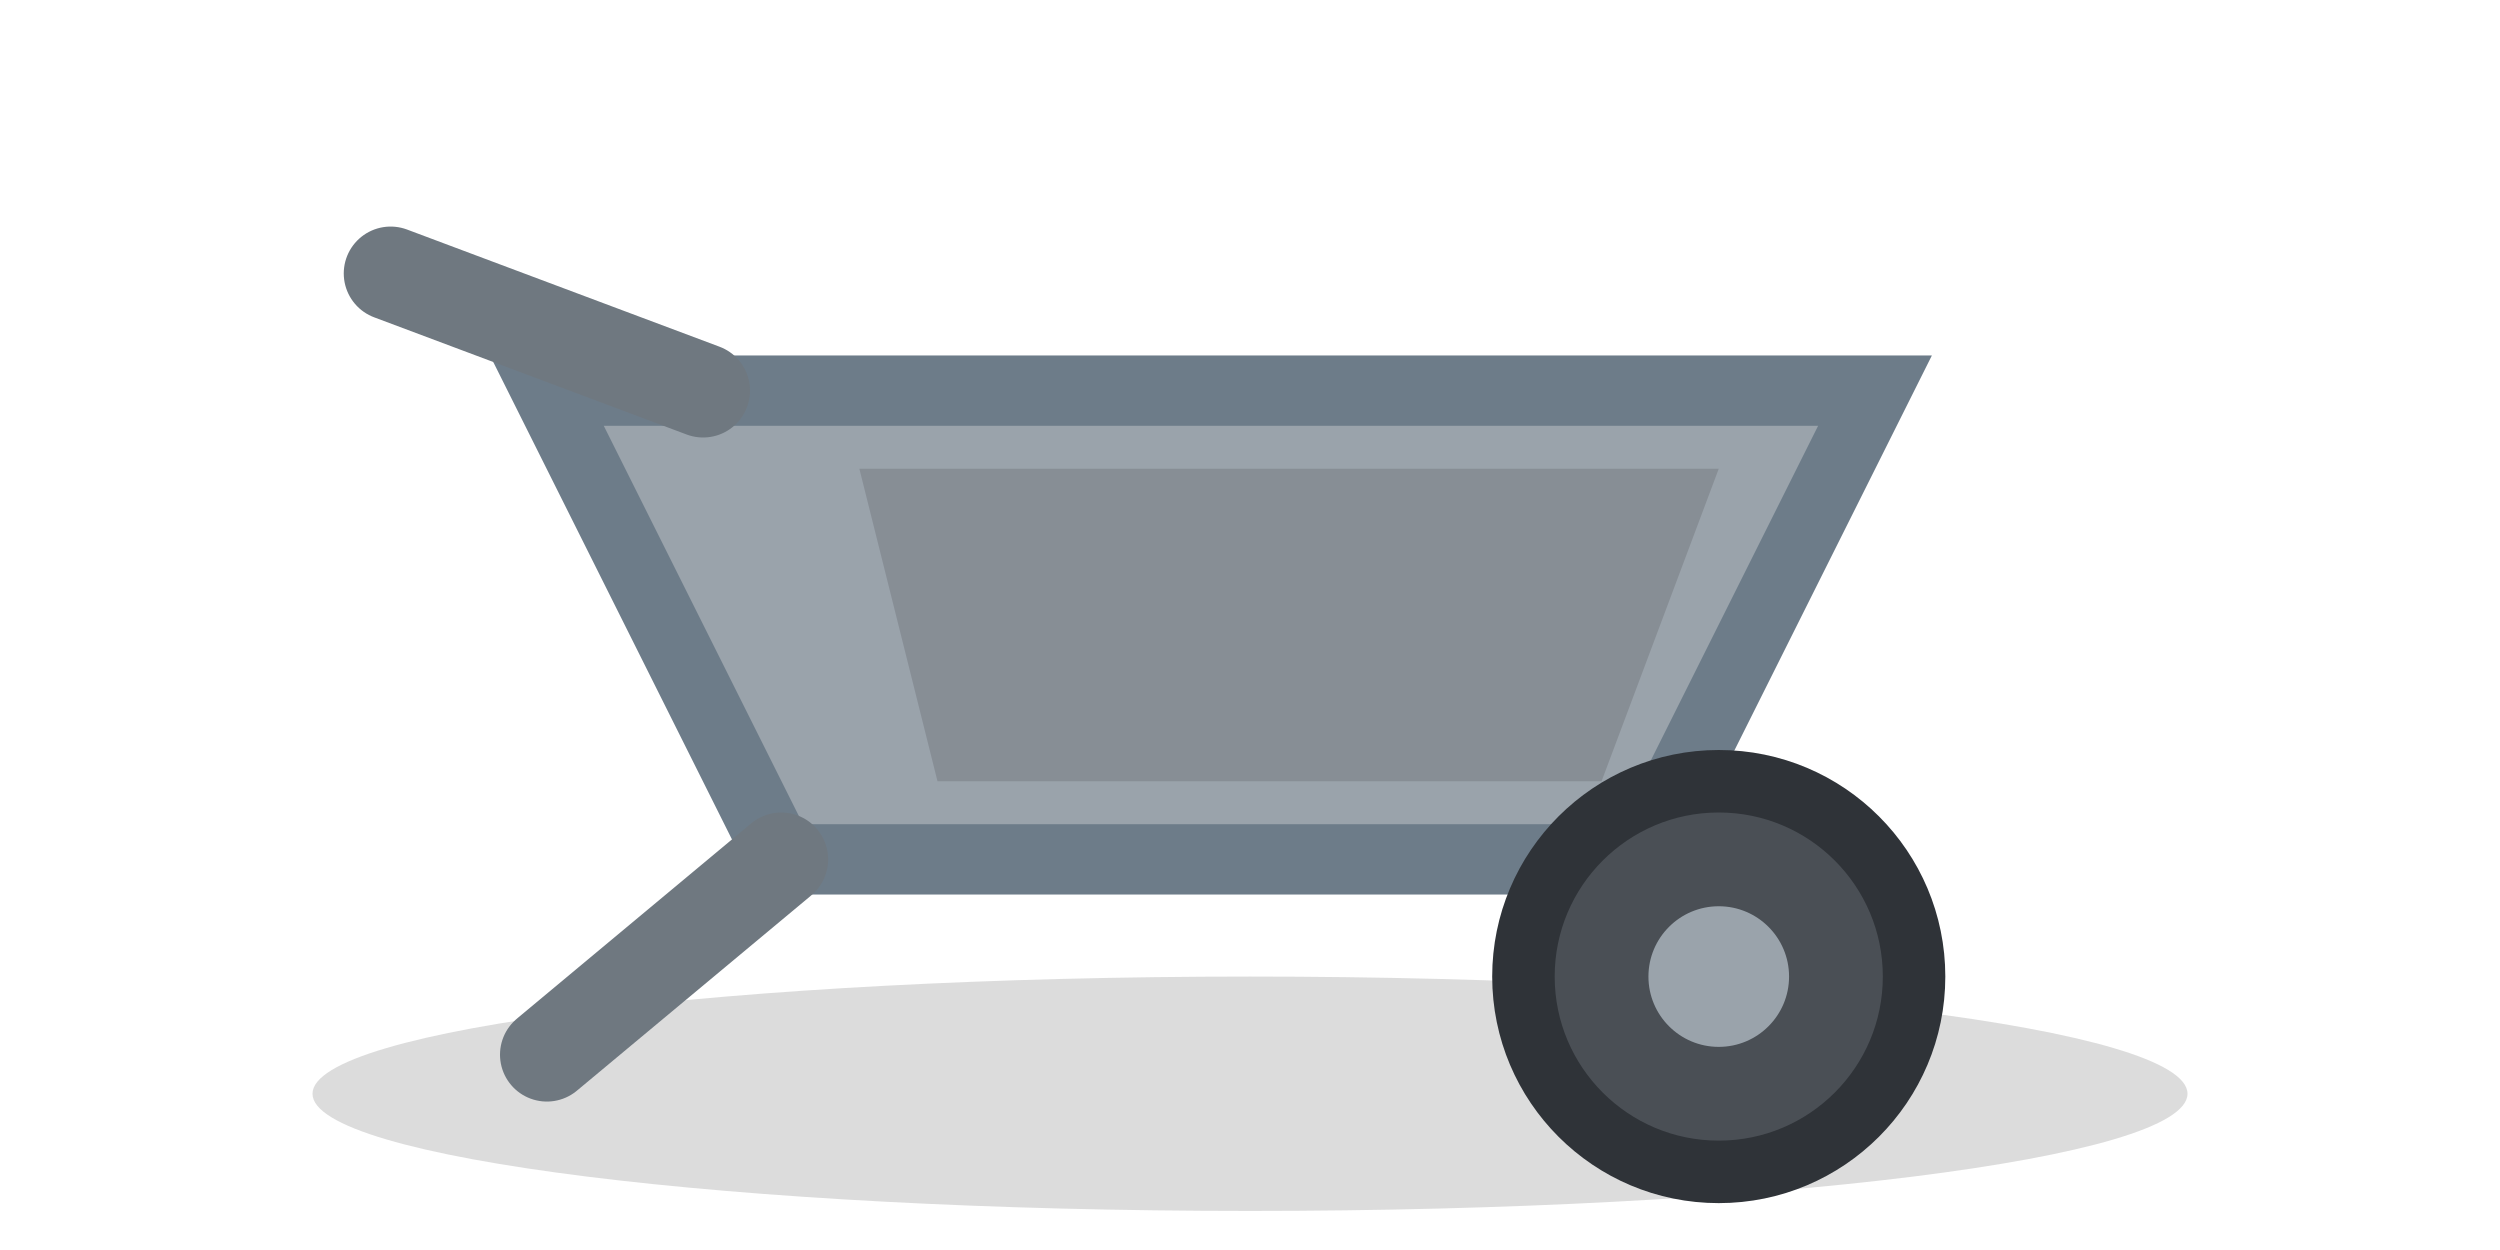
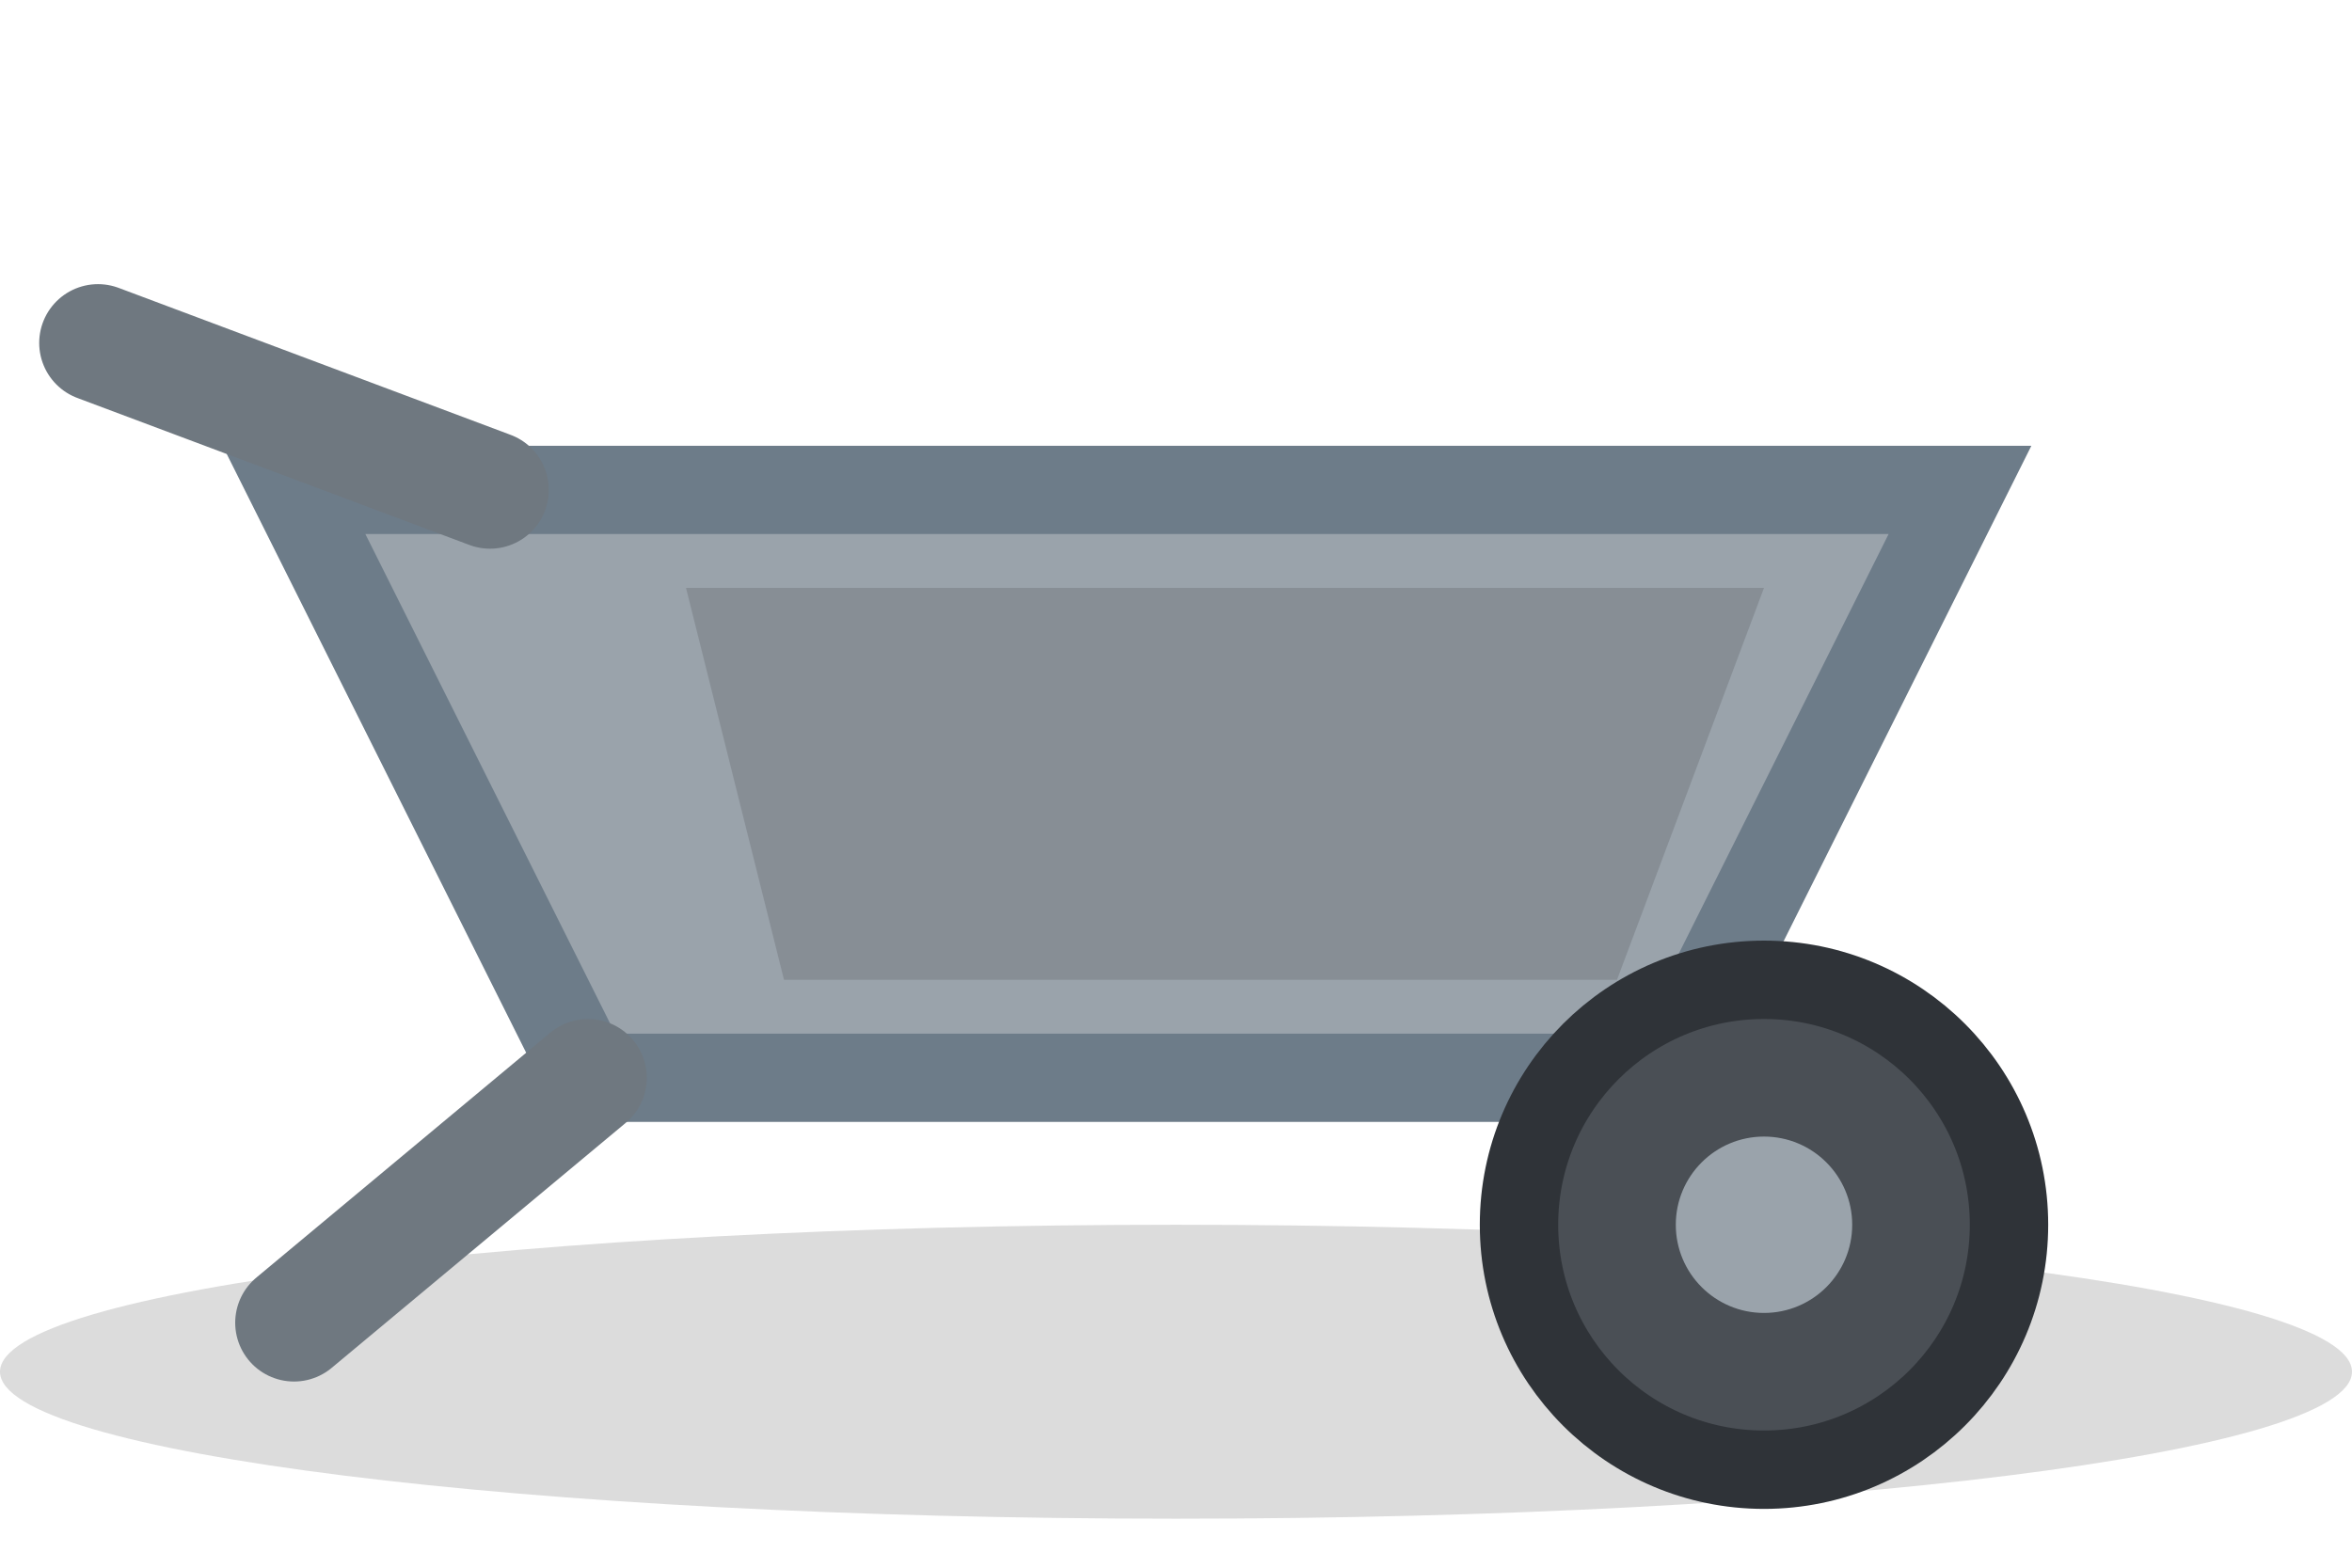
- <svg xmlns="http://www.w3.org/2000/svg" viewBox="0 0 64 32" width="64" height="32">
+ <svg xmlns="http://www.w3.org/2000/svg" viewBox="8 0 48 32" width="48" height="32">
  <ellipse cx="32" cy="28" rx="24" ry="3" fill="#000" opacity=".14" />
  <path d="M14 10h34l-6 12H20z" fill="#9aa3ab" stroke="#6d7c89" stroke-width="1.8" />
  <path d="M18 10l-8-3M20 22l-6 5" stroke="#6f7880" stroke-width="2.4" stroke-linecap="round" />
  <circle cx="44" cy="25" r="5" fill="#4a4f55" stroke="#2f3338" stroke-width="1.6" />
  <circle cx="44" cy="25" r="1.8" fill="#9aa3ab" />
  <path d="M22 12h22l-3 8H24z" fill="#878e95" />
</svg>
